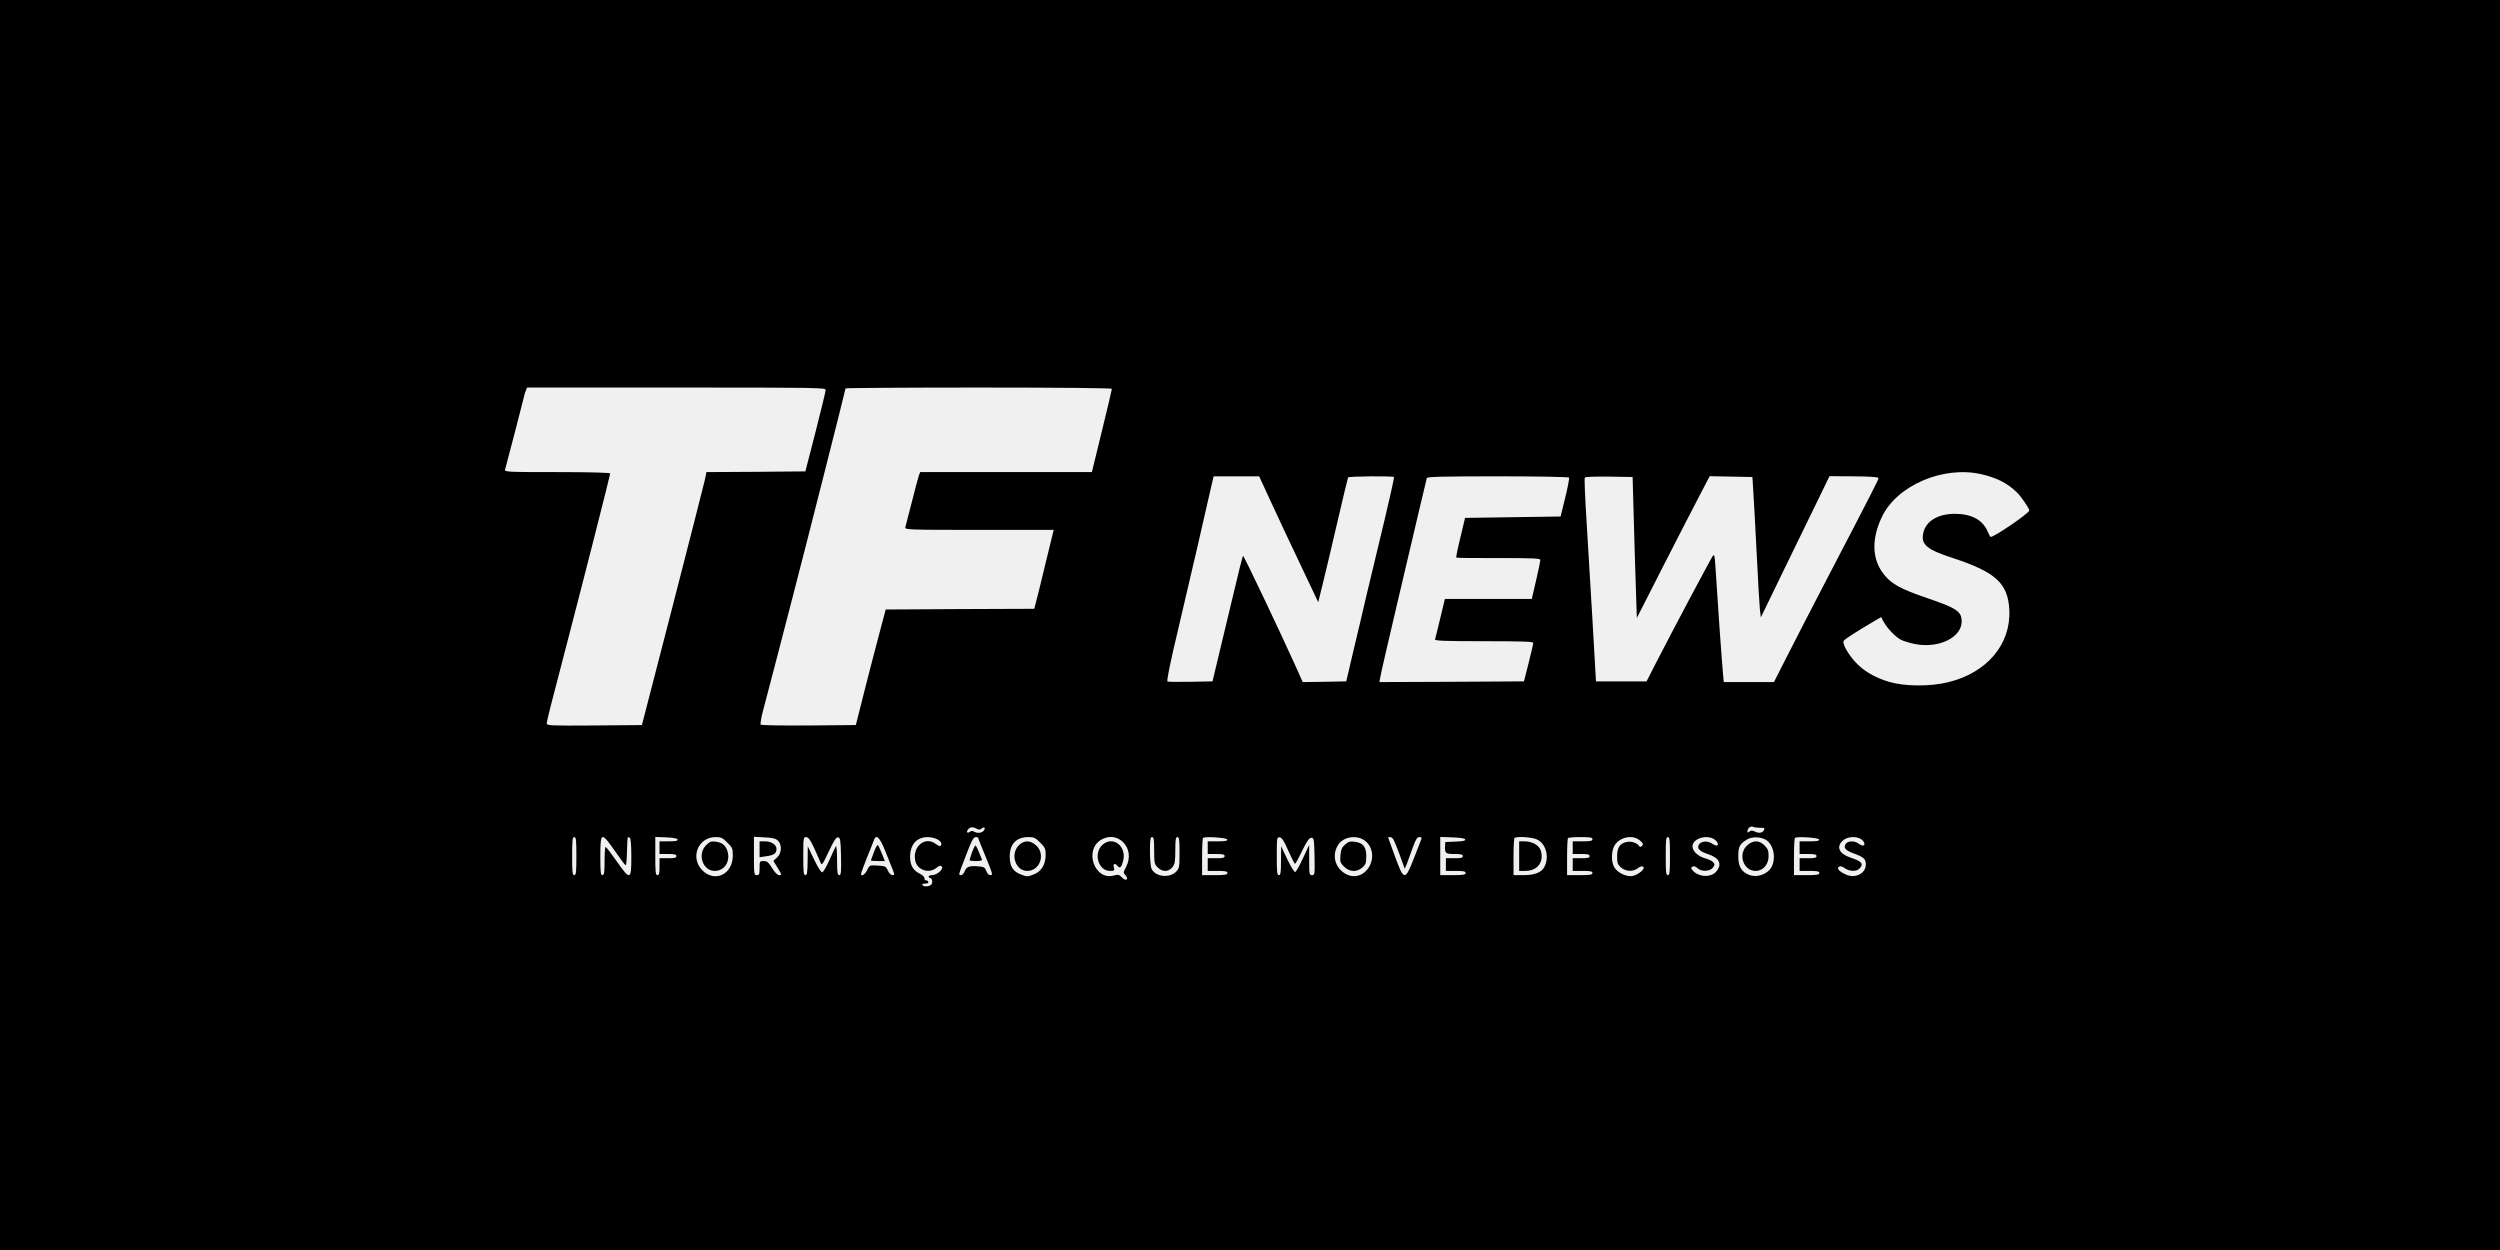
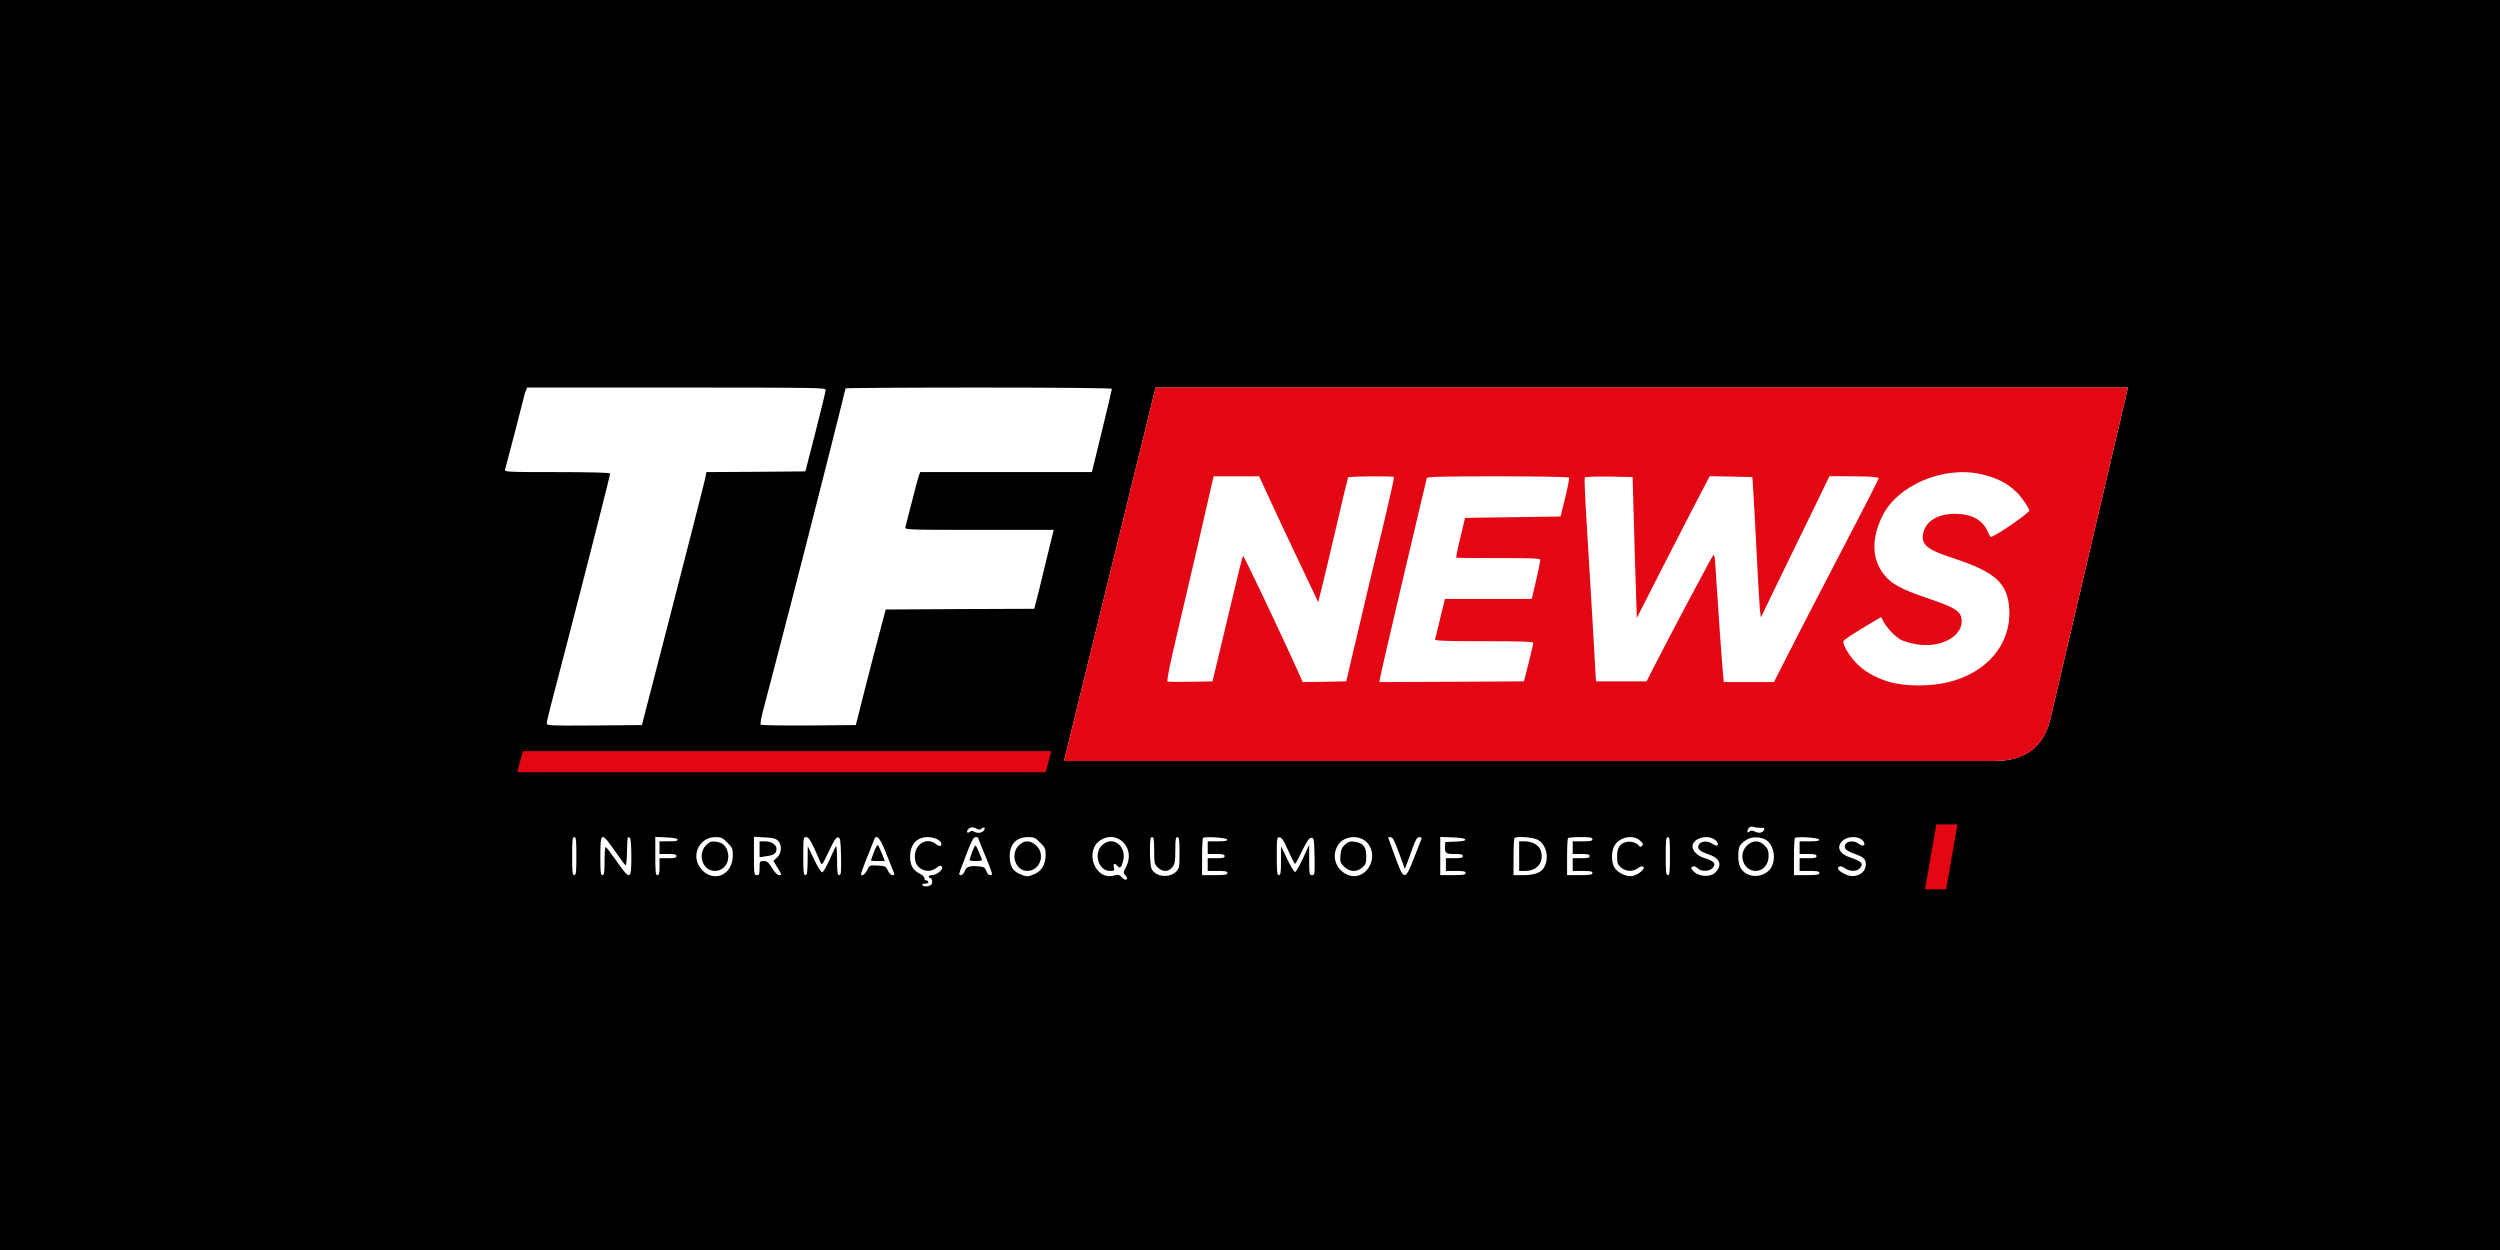
- <svg xmlns="http://www.w3.org/2000/svg" version="1.0" width="1774pt" height="887pt" viewBox="0 0 1774 887" preserveAspectRatio="xMidYMid meet">
-   <g transform="translate(0,887) scale(0.1,-0.1)" fill="#000000" stroke="none">
+ <svg xmlns="http://www.w3.org/2000/svg" version="1.0" fill="#000000" width="1774pt" height="887pt" viewBox="0 0 1774 887" preserveAspectRatio="xMidYMid meet">
+   <defs>
+     <clipPath id="news-panel">
+       <path d="M820 275 H1510 L1455 510 Q1448 540 1415 540 H755 Z" />
+     </clipPath>
+   </defs>
+   <rect width="1774" height="887" fill="#ffffff" />
+   <g id="logo-art" transform="translate(0,887) scale(0.1,-0.1)" fill="inherit" stroke="none">
    <path d="M0 4435 l0 -4435 8870 0 8870 0 0 4435 0 4435 -8870 0 -8870 0 0 -4435z m5859 1668 c0 -10 -33 -144 -72 -298 l-72 -280 -351 -3 -351 -2 -12 -58 c-7 -31 -110 -435 -229 -897 l-217 -840 -338 -3 c-316 -2 -337 -1 -337 15 0 18 23 108 155 613 109 418 295 1150 295 1160 0 6 -136 10 -376 10 -353 0 -375 1 -370 18 16 57 136 519 136 524 0 4 4 18 10 32 l10 26 1060 0 c1003 0 1060 -1 1059 -17z m2031 8 c0 -6 -32 -141 -71 -300 l-71 -291 -609 0 -609 0 -9 -22 c-5 -13 -27 -97 -50 -188 -23 -91 -44 -173 -47 -182 -5 -17 25 -18 524 -18 l529 0 -59 -242 c-32 -134 -63 -260 -69 -280 l-10 -38 -527 -2 -527 -3 -53 -200 c-29 -110 -77 -294 -106 -410 l-53 -210 -333 -3 c-184 -1 -337 1 -342 6 -4 4 3 48 16 97 13 50 49 187 80 305 31 118 90 346 131 505 89 341 375 1470 375 1479 0 3 425 6 945 6 589 0 945 -4 945 -9z m6170 -606 c114 -27 185 -64 254 -131 30 -30 86 -112 86 -126 0 -19 -247 -188 -274 -188 -3 0 -13 17 -21 37 -35 84 -115 127 -235 127 -124 -1 -209 -55 -224 -144 -13 -76 30 -111 212 -170 304 -100 390 -179 400 -366 13 -245 -158 -448 -434 -515 -130 -32 -309 -30 -421 3 -101 31 -182 78 -240 143 -50 55 -89 125 -81 146 5 12 73 56 230 149 l37 21 16 -31 c25 -47 84 -109 126 -131 21 -10 69 -24 108 -31 165 -28 321 51 321 162 0 72 -35 95 -259 171 -172 59 -240 96 -292 162 -85 106 -91 249 -16 407 105 225 436 367 707 305z m-5041 -197 c46 -101 141 -302 210 -447 l125 -264 32 129 c18 71 64 268 104 439 39 170 74 313 76 317 6 9 317 11 326 3 2 -3 -28 -141 -68 -308 -40 -166 -96 -399 -124 -517 -27 -118 -72 -307 -99 -420 l-48 -205 -154 -3 -155 -2 -50 112 c-112 248 -368 787 -373 783 -5 -6 -31 -108 -89 -355 -23 -96 -61 -256 -85 -355 l-43 -180 -154 -3 c-85 -1 -159 -1 -165 2 -8 3 17 125 77 378 80 339 192 822 233 1006 l17 72 161 0 162 0 84 -182z m2115 173 c3 -4 -9 -69 -27 -142 l-33 -134 -339 -5 -339 -5 -33 -139 c-19 -76 -32 -141 -29 -143 2 -2 137 -4 300 -3 251 0 296 -2 296 -14 0 -8 -11 -63 -25 -123 -14 -59 -27 -118 -30 -130 l-5 -23 -309 0 -308 0 -33 -137 c-18 -76 -35 -144 -37 -150 -4 -10 69 -13 346 -13 274 0 351 -3 351 -12 0 -7 -15 -71 -33 -143 l-33 -130 -513 -3 -513 -2 7 37 c3 21 60 268 126 548 66 281 138 587 160 680 22 94 42 176 44 183 3 9 113 12 504 12 275 0 502 -4 505 -9z m459 -281 c4 -157 11 -382 15 -500 l7 -215 191 375 c105 206 222 432 259 503 l67 128 152 -3 151 -3 6 -95 c4 -52 14 -250 24 -440 9 -190 20 -371 23 -403 l7 -58 164 338 c91 186 200 411 244 501 l79 163 174 -1 c117 -1 174 -5 174 -13 0 -10 -36 -82 -367 -717 -99 -190 -224 -432 -277 -537 l-98 -193 -178 0 -178 0 -6 63 c-6 59 -40 537 -53 751 -5 84 -8 96 -19 81 -14 -19 -284 -527 -401 -755 l-69 -135 -180 0 -179 0 -26 455 c-15 250 -35 573 -43 718 -9 145 -14 268 -10 273 3 6 74 8 172 7 l167 -3 8 -285z m895 -2204 c17 0 32 -1 32 -2 0 -32 -35 -43 -71 -23 -15 7 -24 7 -35 -2 -11 -9 -14 -8 -14 3 0 21 23 39 40 31 8 -4 30 -7 48 -7z m-5557 -7 c15 -8 24 -7 35 2 19 16 30 4 14 -16 -14 -17 -47 -20 -70 -5 -9 5 -19 5 -27 -2 -19 -15 -29 -2 -13 17 15 18 34 19 61 4z m-2841 -194 c0 -113 -2 -135 -15 -135 -13 0 -15 22 -15 135 0 113 2 135 15 135 13 0 15 -22 15 -135z m217 113 c11 -13 44 -58 73 -100 29 -43 56 -78 60 -78 4 0 8 44 9 97 1 54 4 99 6 101 2 2 8 1 14 -3 7 -4 11 -55 11 -136 0 -166 -8 -168 -105 -29 -39 55 -73 100 -77 100 -5 0 -8 -45 -8 -100 0 -82 -3 -100 -15 -100 -13 0 -15 21 -15 128 0 151 6 165 47 120z m501 5 c3 -10 -14 -13 -62 -13 l-66 0 0 -45 0 -45 60 0 c47 0 60 -3 60 -15 0 -12 -13 -15 -60 -15 l-60 0 0 -60 c0 -47 -3 -60 -15 -60 -13 0 -15 22 -15 135 l0 136 77 -3 c50 -2 78 -7 81 -15z m353 -22 c36 -35 39 -43 39 -92 0 -133 -127 -194 -216 -105 -89 89 -31 236 94 236 38 0 50 -5 83 -39z m358 15 c31 -28 29 -90 -5 -121 l-26 -24 31 -51 c29 -46 29 -50 11 -50 -13 0 -31 17 -51 50 -26 42 -36 50 -60 50 -28 0 -29 -1 -29 -50 0 -43 -3 -50 -20 -50 -19 0 -20 7 -20 136 l0 136 74 -4 c55 -2 80 -8 95 -22z m258 -53 c19 -43 40 -89 45 -103 10 -23 14 -18 59 78 38 80 53 103 66 100 16 -3 18 -18 21 -136 2 -113 0 -132 -13 -132 -12 0 -15 18 -15 107 0 59 -4 103 -8 98 -5 -6 -25 -49 -46 -97 -22 -49 -45 -88 -52 -88 -8 0 -34 42 -58 93 l-44 92 -1 -102 c-1 -85 -4 -103 -16 -103 -13 0 -15 22 -15 135 0 129 1 135 20 135 16 0 29 -18 57 -77z m505 -23 c21 -52 45 -112 53 -132 14 -35 14 -38 -3 -38 -9 0 -24 15 -32 33 -14 30 -19 32 -72 35 -57 3 -58 3 -75 -33 -15 -31 -43 -49 -43 -26 0 5 19 58 43 118 24 59 47 116 50 126 15 40 42 12 79 -83z m368 85 c28 -15 38 -34 24 -48 -4 -3 -18 3 -32 13 -74 59 -167 -13 -148 -115 13 -68 95 -97 150 -54 21 17 30 19 39 10 16 -16 -34 -61 -69 -61 -13 0 -24 -4 -24 -10 0 -5 4 -10 9 -10 15 0 22 -32 10 -46 -13 -16 -55 -19 -64 -4 -4 6 5 10 20 10 17 0 25 4 22 13 -2 6 -10 11 -16 10 -6 -2 -11 5 -11 15 0 9 -15 24 -32 32 -48 23 -69 58 -70 117 0 90 45 142 125 143 21 0 51 -7 67 -15z m290 11 c0 -2 24 -63 54 -135 49 -119 53 -131 35 -131 -13 0 -24 10 -30 29 -9 25 -17 30 -52 33 -65 6 -89 -1 -101 -33 -6 -17 -18 -29 -28 -29 -16 0 -15 6 7 63 70 185 80 207 100 207 8 0 15 -2 15 -4z m441 -35 c34 -34 39 -44 39 -85 0 -71 -30 -120 -85 -141 -42 -17 -48 -17 -89 -1 -59 23 -80 56 -81 128 0 89 46 138 134 138 37 0 49 -5 82 -39z m585 6 c48 -44 58 -114 25 -178 -21 -39 -21 -42 -5 -60 27 -30 3 -45 -24 -16 -20 21 -27 23 -60 14 -134 -36 -211 179 -90 253 53 32 111 27 154 -13z m224 -62 c0 -88 2 -98 25 -120 33 -34 77 -33 104 1 18 23 21 41 21 120 0 77 3 94 15 94 12 0 15 -19 15 -110 0 -104 -2 -112 -24 -135 -49 -49 -148 -37 -175 21 -6 14 -11 70 -11 124 0 82 3 100 15 100 12 0 15 -17 15 -95z m518 78 c3 -10 -15 -13 -67 -13 l-71 0 0 -45 0 -45 60 0 c47 0 60 -3 60 -15 0 -12 -13 -15 -60 -15 l-60 0 0 -45 0 -45 70 0 c56 0 70 -3 70 -15 0 -12 -17 -15 -90 -15 l-90 0 0 128 c0 71 3 132 7 136 13 12 166 2 171 -11z m434 -80 c23 -51 44 -93 47 -93 4 0 27 42 51 93 35 70 50 92 65 92 19 0 20 -8 23 -132 2 -128 2 -133 -18 -133 -19 0 -20 6 -20 108 l0 107 -44 -95 c-24 -52 -49 -96 -55 -98 -6 -2 -31 38 -56 90 l-44 93 -1 -102 c0 -85 -3 -103 -15 -103 -13 0 -15 22 -15 136 0 131 1 135 21 132 15 -2 31 -26 61 -95z m534 78 c67 -41 81 -138 30 -206 -106 -138 -305 25 -209 172 35 53 121 69 179 34z m214 -2 c6 -11 26 -61 45 -112 l33 -92 15 35 c7 19 26 70 41 113 22 61 32 77 48 77 15 0 18 -4 13 -17 -4 -10 -28 -71 -53 -136 -62 -159 -70 -158 -134 18 -26 72 -48 131 -48 133 0 1 7 2 15 2 8 0 19 -9 25 -21z m507 4 c3 -9 -17 -13 -68 -15 l-73 -3 -2 -30 c-2 -50 4 -55 67 -55 46 0 59 -3 59 -15 0 -12 -13 -15 -60 -15 l-60 0 0 -45 0 -45 70 0 c56 0 70 -3 70 -15 0 -12 -17 -15 -90 -15 l-90 0 0 135 0 136 87 -3 c56 -2 88 -7 90 -15z m510 0 c64 -30 89 -126 51 -196 -20 -38 -69 -57 -145 -57 l-73 0 0 128 c0 71 3 132 7 135 13 14 125 7 160 -10z m393 2 c0 -12 -14 -15 -70 -15 l-70 0 0 -45 0 -45 60 0 c47 0 60 -3 60 -15 0 -12 -13 -15 -60 -15 l-60 0 0 -45 0 -45 70 0 c56 0 70 -3 70 -15 0 -12 -17 -15 -90 -15 l-90 0 0 128 c0 71 3 132 7 135 3 4 44 7 90 7 67 0 83 -3 83 -15z m337 -9 c23 -20 26 -27 15 -38 -9 -9 -15 -10 -20 -2 -14 22 -54 36 -87 30 -50 -10 -70 -39 -70 -103 0 -48 4 -58 28 -79 34 -29 85 -31 119 -5 15 12 29 16 38 11 19 -12 -33 -58 -76 -66 -40 -7 -99 19 -126 57 -25 34 -26 117 -2 158 36 62 130 81 181 37z m213 -111 c0 -113 -2 -135 -15 -135 -13 0 -15 22 -15 135 0 113 2 135 15 135 13 0 15 -22 15 -135z m315 119 c25 -16 34 -44 15 -44 -6 0 -22 7 -35 16 -29 19 -74 15 -89 -8 -17 -28 3 -49 64 -69 80 -26 102 -69 60 -122 -36 -46 -129 -42 -169 7 -13 15 -13 19 -1 26 10 6 22 2 36 -11 29 -27 91 -23 111 7 12 19 12 24 -2 38 -9 8 -34 20 -57 26 -49 14 -88 50 -88 84 0 55 99 87 155 50z m380 -14 c52 -49 57 -153 11 -203 -35 -38 -96 -53 -142 -36 -57 22 -79 59 -79 133 0 68 9 86 60 118 41 26 116 20 150 -12z m363 13 c3 -10 -15 -13 -67 -13 l-71 0 0 -45 0 -45 60 0 c47 0 60 -3 60 -15 0 -12 -13 -15 -60 -15 l-60 0 0 -45 0 -45 70 0 c56 0 70 -3 70 -15 0 -12 -17 -15 -90 -15 l-90 0 0 128 c0 71 3 132 7 136 13 12 166 2 171 -11z m300 1 c24 -16 30 -44 10 -44 -7 0 -22 7 -32 15 -25 19 -70 19 -86 0 -23 -27 -7 -49 51 -70 73 -26 89 -40 89 -79 0 -65 -77 -103 -143 -71 -48 22 -66 44 -47 55 9 6 24 2 41 -11 33 -23 82 -25 103 -3 34 33 18 52 -61 78 -83 27 -105 76 -57 121 32 29 97 34 132 9z" />
    <path d="M5010 2872 c-63 -64 -24 -182 62 -182 63 0 106 57 94 124 -10 51 -35 76 -83 83 -37 5 -46 2 -73 -25z" />
    <path d="M5390 2844 l0 -57 46 7 c56 7 74 20 74 52 0 30 -36 54 -82 54 l-38 0 0 -56z" />
    <path d="M6202 2825 c-12 -31 -22 -59 -22 -61 0 -2 22 -4 49 -4 l50 0 -21 53 c-12 28 -24 56 -28 60 -4 4 -17 -17 -28 -48z" />
    <path d="M6897 2821 c-9 -27 -17 -51 -17 -55 0 -3 21 -6 46 -6 33 0 45 4 41 13 -30 76 -40 97 -46 97 -3 0 -14 -22 -24 -49z" />
    <path d="M7229 2871 c-62 -63 -23 -181 60 -181 93 0 133 123 60 184 -41 35 -83 34 -120 -3z" />
    <path d="M7819 2871 c-61 -61 -23 -181 57 -181 32 0 34 2 28 25 -7 28 7 33 26 10 17 -20 27 -11 39 33 30 108 -75 188 -150 113z" />
    <path d="M9546 2878 c-23 -19 -30 -35 -34 -76 -4 -47 -2 -54 26 -82 39 -38 88 -41 129 -6 24 21 28 31 28 80 0 67 -22 95 -82 103 -32 4 -45 1 -67 -19z" />
    <path d="M10780 2795 l0 -105 43 0 c86 0 134 61 111 143 -11 38 -61 67 -116 67 l-38 0 0 -105z" />
    <path d="M12401 2874 c-71 -60 -33 -184 57 -184 52 0 92 45 92 105 0 38 -5 52 -29 76 -37 37 -79 38 -120 3z" />
  </g>
+   <path d="M820 275 H1510 L1455 510 Q1448 540 1415 540 H755 Z" fill="#ffffff" />
+   <use href="#logo-art" fill="#E30613" clip-path="url(#news-panel)" />
+   <path d="M371 533 H746 L742 548 H367 Z" fill="#E30613" />
+   <path d="M1374 585 H1389 L1381 631 H1366 Z" fill="#E30613" />
</svg>
